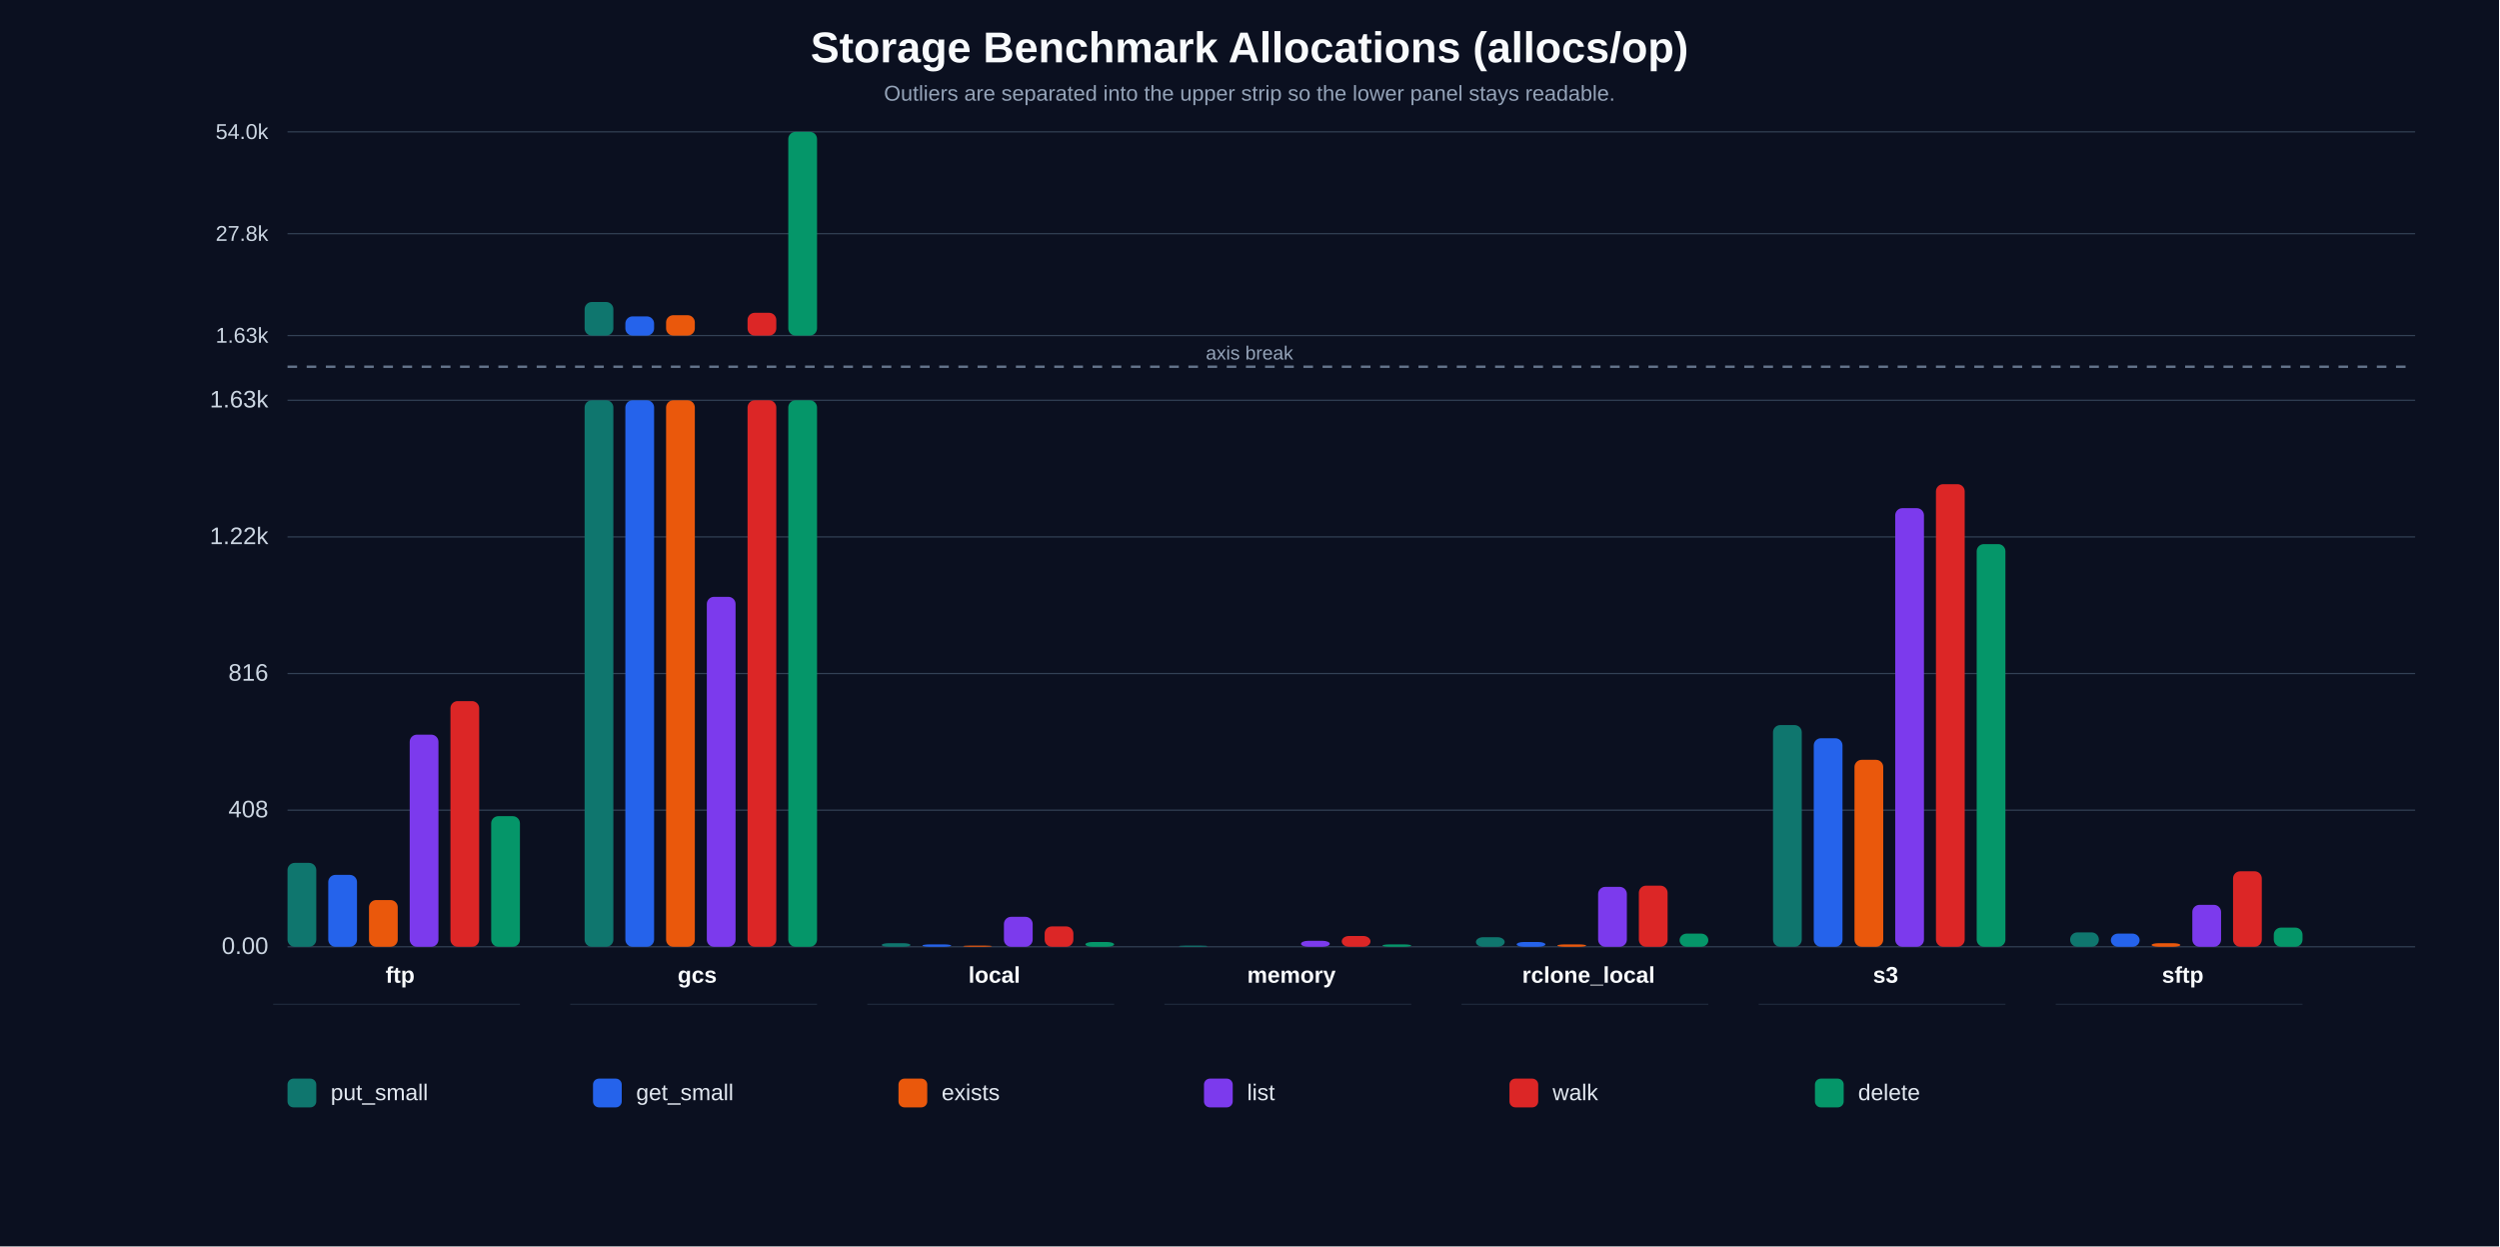
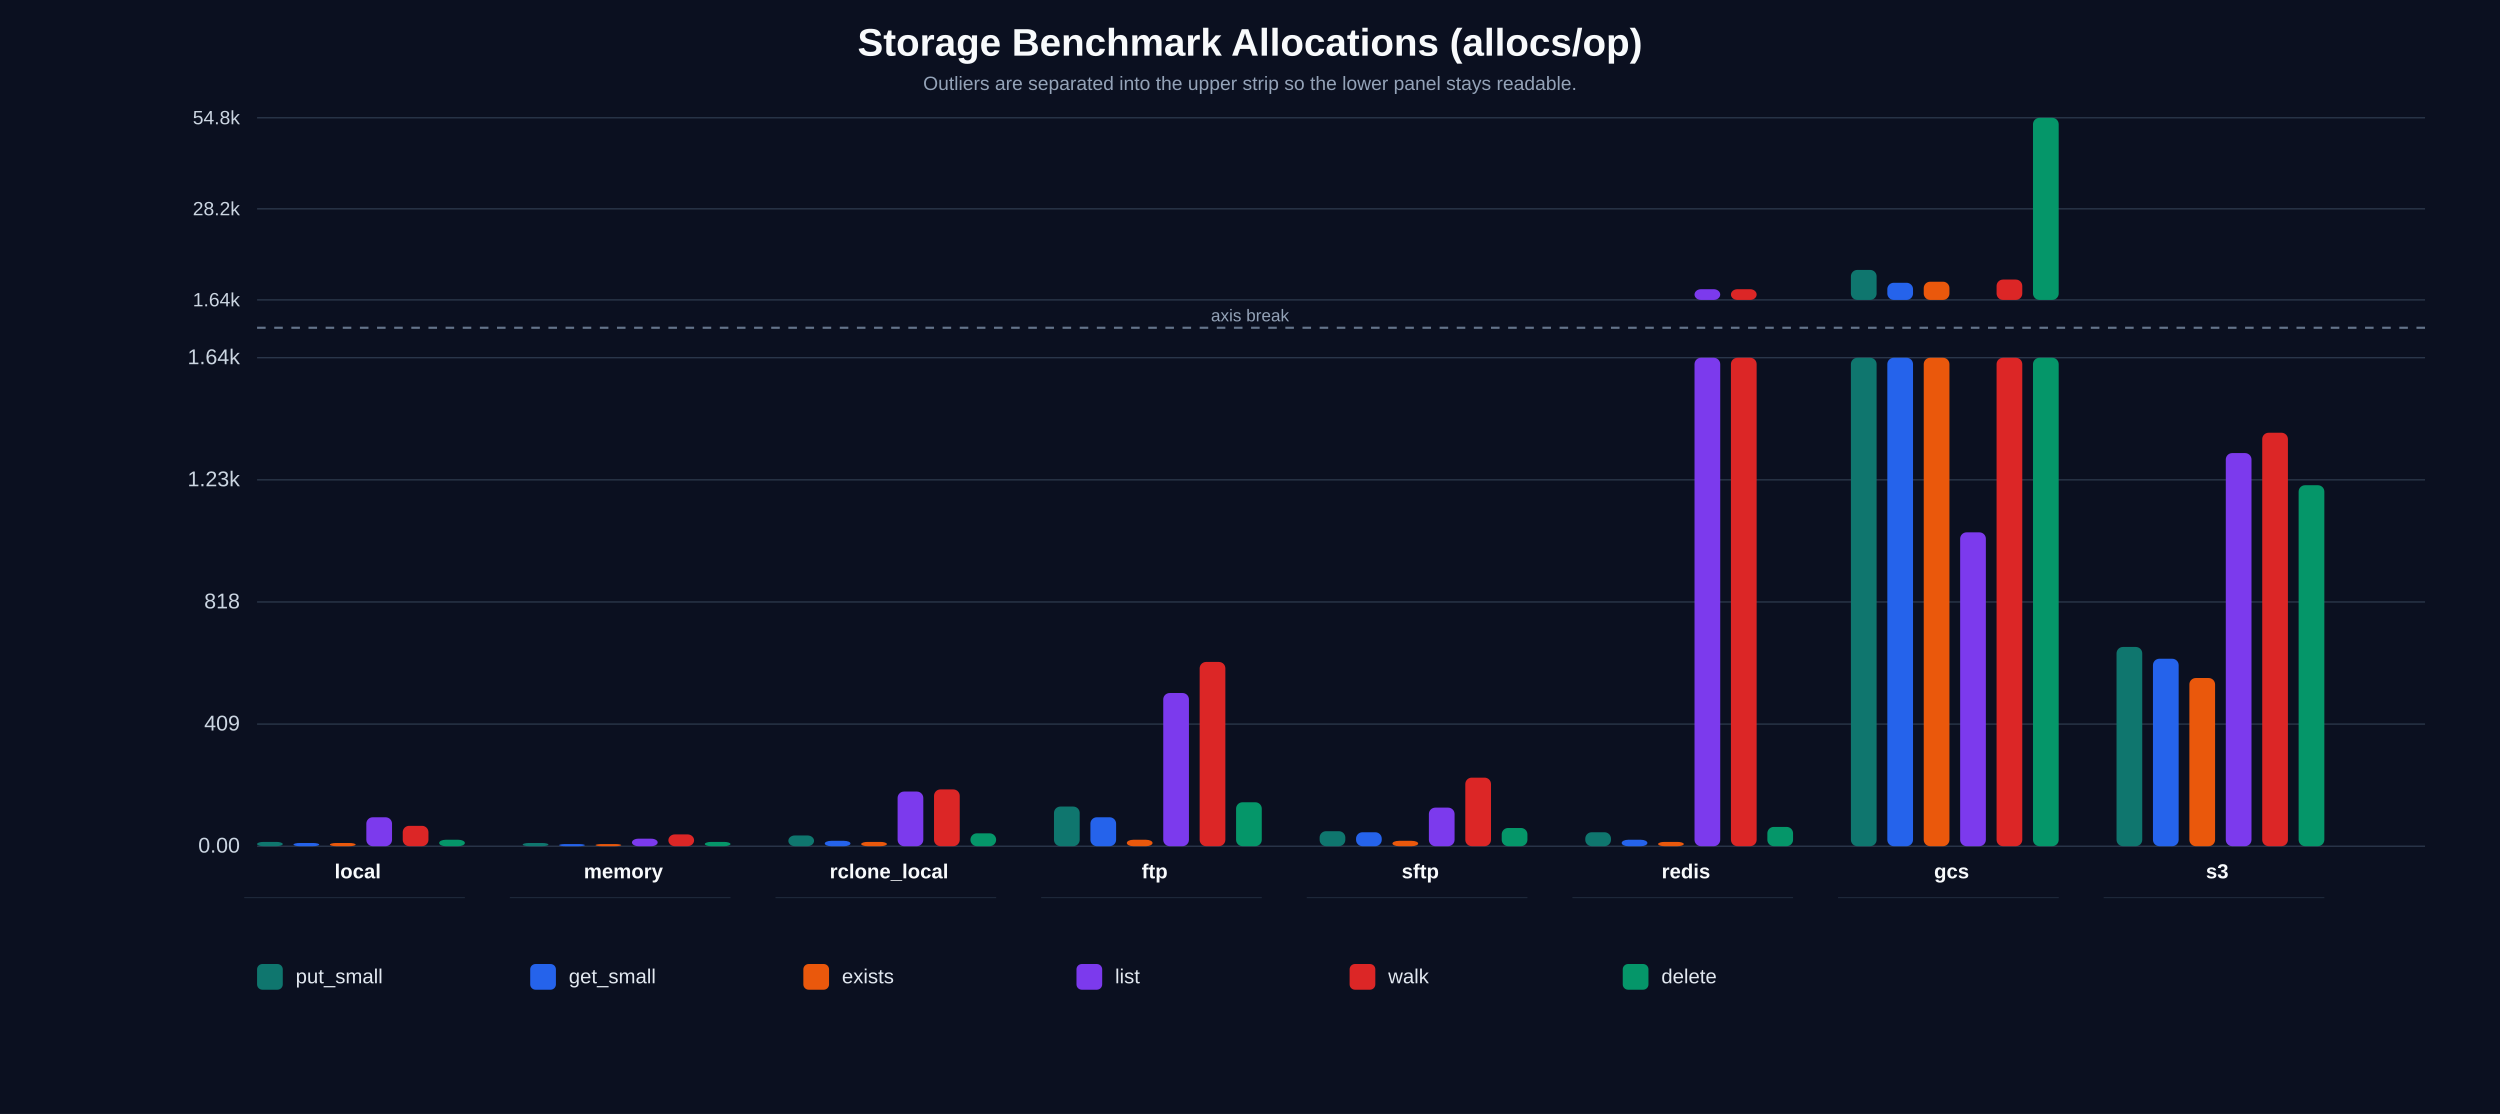
- <svg xmlns="http://www.w3.org/2000/svg" width="2086" height="1040" viewBox="0 0 2086 1040">
+ <svg xmlns="http://www.w3.org/2000/svg" width="2334" height="1040" viewBox="0 0 2334 1040">
  <rect width="100%" height="100%" fill="#0b1020" />
-   <text x="1043" y="52" text-anchor="middle" fill="#f8fafc" font-size="36" font-family="Arial, sans-serif" font-weight="700">Storage Benchmark Allocations (allocs/op)</text>
-   <text x="1043" y="84" text-anchor="middle" fill="#94a3b8" font-size="18" font-family="Arial, sans-serif">Outliers are separated into the upper strip so the lower panel stays readable.</text>
-   <line x1="240" y1="110" x2="2016" y2="110" stroke="#334155" stroke-width="1" />
-   <text x="224" y="116" fill="#cbd5e1" font-size="18" text-anchor="end" font-family="Arial, sans-serif">54.0k</text>
-   <line x1="240" y1="195" x2="2016" y2="195" stroke="#334155" stroke-width="1" />
-   <text x="224" y="201" fill="#cbd5e1" font-size="18" text-anchor="end" font-family="Arial, sans-serif">27.8k</text>
-   <line x1="240" y1="280" x2="2016" y2="280" stroke="#334155" stroke-width="1" />
-   <text x="224" y="286" fill="#cbd5e1" font-size="18" text-anchor="end" font-family="Arial, sans-serif">1.63k</text>
-   <line x1="240" y1="306" x2="2016" y2="306" stroke="#64748b" stroke-width="2" stroke-dasharray="8 8" />
-   <text x="1043" y="300" text-anchor="middle" fill="#94a3b8" font-size="16" font-family="Arial, sans-serif">axis break</text>
-   <line x1="240" y1="334" x2="2016" y2="334" stroke="#334155" stroke-width="1" />
-   <text x="224" y="340" fill="#cbd5e1" font-size="20" text-anchor="end" font-family="Arial, sans-serif">1.63k</text>
-   <line x1="240" y1="448" x2="2016" y2="448" stroke="#334155" stroke-width="1" />
-   <text x="224" y="454" fill="#cbd5e1" font-size="20" text-anchor="end" font-family="Arial, sans-serif">1.22k</text>
-   <line x1="240" y1="562" x2="2016" y2="562" stroke="#334155" stroke-width="1" />
-   <text x="224" y="568" fill="#cbd5e1" font-size="20" text-anchor="end" font-family="Arial, sans-serif">816</text>
-   <line x1="240" y1="676" x2="2016" y2="676" stroke="#334155" stroke-width="1" />
-   <text x="224" y="682" fill="#cbd5e1" font-size="20" text-anchor="end" font-family="Arial, sans-serif">408</text>
-   <line x1="240" y1="790" x2="2016" y2="790" stroke="#334155" stroke-width="1" />
+   <text x="1167" y="52" text-anchor="middle" fill="#f8fafc" font-size="36" font-family="Arial, sans-serif" font-weight="700">Storage Benchmark Allocations (allocs/op)</text>
+   <text x="1167" y="84" text-anchor="middle" fill="#94a3b8" font-size="18" font-family="Arial, sans-serif">Outliers are separated into the upper strip so the lower panel stays readable.</text>
+   <line x1="240" y1="110" x2="2264" y2="110" stroke="#334155" stroke-width="1" />
+   <text x="224" y="116" fill="#cbd5e1" font-size="18" text-anchor="end" font-family="Arial, sans-serif">54.8k</text>
+   <line x1="240" y1="195" x2="2264" y2="195" stroke="#334155" stroke-width="1" />
+   <text x="224" y="201" fill="#cbd5e1" font-size="18" text-anchor="end" font-family="Arial, sans-serif">28.2k</text>
+   <line x1="240" y1="280" x2="2264" y2="280" stroke="#334155" stroke-width="1" />
+   <text x="224" y="286" fill="#cbd5e1" font-size="18" text-anchor="end" font-family="Arial, sans-serif">1.64k</text>
+   <line x1="240" y1="306" x2="2264" y2="306" stroke="#64748b" stroke-width="2" stroke-dasharray="8 8" />
+   <text x="1167" y="300" text-anchor="middle" fill="#94a3b8" font-size="16" font-family="Arial, sans-serif">axis break</text>
+   <line x1="240" y1="334" x2="2264" y2="334" stroke="#334155" stroke-width="1" />
+   <text x="224" y="340" fill="#cbd5e1" font-size="20" text-anchor="end" font-family="Arial, sans-serif">1.64k</text>
+   <line x1="240" y1="448" x2="2264" y2="448" stroke="#334155" stroke-width="1" />
+   <text x="224" y="454" fill="#cbd5e1" font-size="20" text-anchor="end" font-family="Arial, sans-serif">1.23k</text>
+   <line x1="240" y1="562" x2="2264" y2="562" stroke="#334155" stroke-width="1" />
+   <text x="224" y="568" fill="#cbd5e1" font-size="20" text-anchor="end" font-family="Arial, sans-serif">818</text>
+   <line x1="240" y1="676" x2="2264" y2="676" stroke="#334155" stroke-width="1" />
+   <text x="224" y="682" fill="#cbd5e1" font-size="20" text-anchor="end" font-family="Arial, sans-serif">409</text>
+   <line x1="240" y1="790" x2="2264" y2="790" stroke="#334155" stroke-width="1" />
  <text x="224" y="796" fill="#cbd5e1" font-size="20" text-anchor="end" font-family="Arial, sans-serif">0.00</text>
-   <rect x="240" y="720" width="24" height="70" rx="6" fill="#0f766e" />
-   <rect x="274" y="730" width="24" height="60" rx="6" fill="#2563eb" />
-   <rect x="308" y="751" width="24" height="39" rx="6" fill="#ea580c" />
-   <rect x="342" y="613" width="24" height="177" rx="6" fill="#7c3aed" />
-   <rect x="376" y="585" width="24" height="205" rx="6" fill="#dc2626" />
-   <rect x="410" y="681" width="24" height="109" rx="6" fill="#059669" />
-   <text x="334" y="820" fill="#f8fafc" font-size="19" text-anchor="middle" font-family="Arial, sans-serif" font-weight="700">ftp</text>
+   <rect x="240" y="786" width="24" height="4" rx="6" fill="#0f766e" />
+   <rect x="274" y="787" width="24" height="3" rx="6" fill="#2563eb" />
+   <rect x="308" y="787" width="24" height="3" rx="6" fill="#ea580c" />
+   <rect x="342" y="763" width="24" height="27" rx="6" fill="#7c3aed" />
+   <rect x="376" y="771" width="24" height="19" rx="6" fill="#dc2626" />
+   <rect x="410" y="784" width="24" height="6" rx="6" fill="#059669" />
+   <text x="334" y="820" fill="#f8fafc" font-size="19" text-anchor="middle" font-family="Arial, sans-serif" font-weight="700">local</text>
  <line x1="228" y1="838" x2="434" y2="838" stroke="#1e293b" stroke-width="1" />
-   <rect x="488" y="334" width="24" height="456" rx="6" fill="#0f766e" />
-   <rect x="488" y="252" width="24" height="28" rx="6" fill="#0f766e" />
-   <rect x="522" y="334" width="24" height="456" rx="6" fill="#2563eb" />
-   <rect x="522" y="264" width="24" height="16" rx="6" fill="#2563eb" />
-   <rect x="556" y="334" width="24" height="456" rx="6" fill="#ea580c" />
-   <rect x="556" y="263" width="24" height="17" rx="6" fill="#ea580c" />
-   <rect x="590" y="498" width="24" height="292" rx="6" fill="#7c3aed" />
-   <rect x="624" y="334" width="24" height="456" rx="6" fill="#dc2626" />
-   <rect x="624" y="261" width="24" height="19" rx="6" fill="#dc2626" />
-   <rect x="658" y="334" width="24" height="456" rx="6" fill="#059669" />
-   <rect x="658" y="110" width="24" height="170" rx="6" fill="#059669" />
-   <text x="582" y="820" fill="#f8fafc" font-size="19" text-anchor="middle" font-family="Arial, sans-serif" font-weight="700">gcs</text>
+   <rect x="488" y="787" width="24" height="3" rx="6" fill="#0f766e" />
+   <rect x="522" y="788" width="24" height="2" rx="6" fill="#2563eb" />
+   <rect x="556" y="788" width="24" height="2" rx="6" fill="#ea580c" />
+   <rect x="590" y="783" width="24" height="7" rx="6" fill="#7c3aed" />
+   <rect x="624" y="779" width="24" height="11" rx="6" fill="#dc2626" />
+   <rect x="658" y="786" width="24" height="4" rx="6" fill="#059669" />
+   <text x="582" y="820" fill="#f8fafc" font-size="19" text-anchor="middle" font-family="Arial, sans-serif" font-weight="700">memory</text>
  <line x1="476" y1="838" x2="682" y2="838" stroke="#1e293b" stroke-width="1" />
-   <rect x="736" y="787" width="24" height="3" rx="6" fill="#0f766e" />
-   <rect x="770" y="788" width="24" height="2" rx="6" fill="#2563eb" />
-   <rect x="804" y="789" width="24" height="1" rx="6" fill="#ea580c" />
-   <rect x="838" y="765" width="24" height="25" rx="6" fill="#7c3aed" />
-   <rect x="872" y="773" width="24" height="17" rx="6" fill="#dc2626" />
-   <rect x="906" y="786" width="24" height="4" rx="6" fill="#059669" />
-   <text x="830" y="820" fill="#f8fafc" font-size="19" text-anchor="middle" font-family="Arial, sans-serif" font-weight="700">local</text>
+   <rect x="736" y="780" width="24" height="10" rx="6" fill="#0f766e" />
+   <rect x="770" y="785" width="24" height="5" rx="6" fill="#2563eb" />
+   <rect x="804" y="786" width="24" height="4" rx="6" fill="#ea580c" />
+   <rect x="838" y="739" width="24" height="51" rx="6" fill="#7c3aed" />
+   <rect x="872" y="737" width="24" height="53" rx="6" fill="#dc2626" />
+   <rect x="906" y="778" width="24" height="12" rx="6" fill="#059669" />
+   <text x="830" y="820" fill="#f8fafc" font-size="19" text-anchor="middle" font-family="Arial, sans-serif" font-weight="700">rclone_local</text>
  <line x1="724" y1="838" x2="930" y2="838" stroke="#1e293b" stroke-width="1" />
-   <rect x="984" y="789" width="24" height="1" rx="6" fill="#0f766e" />
-   <rect x="1018" y="790" width="24" height="0" rx="6" fill="#2563eb" />
-   <rect x="1052" y="790" width="24" height="0" rx="6" fill="#ea580c" />
-   <rect x="1086" y="785" width="24" height="5" rx="6" fill="#7c3aed" />
-   <rect x="1120" y="781" width="24" height="9" rx="6" fill="#dc2626" />
-   <rect x="1154" y="788" width="24" height="2" rx="6" fill="#059669" />
-   <text x="1078" y="820" fill="#f8fafc" font-size="19" text-anchor="middle" font-family="Arial, sans-serif" font-weight="700">memory</text>
+   <rect x="984" y="753" width="24" height="37" rx="6" fill="#0f766e" />
+   <rect x="1018" y="763" width="24" height="27" rx="6" fill="#2563eb" />
+   <rect x="1052" y="784" width="24" height="6" rx="6" fill="#ea580c" />
+   <rect x="1086" y="647" width="24" height="143" rx="6" fill="#7c3aed" />
+   <rect x="1120" y="618" width="24" height="172" rx="6" fill="#dc2626" />
+   <rect x="1154" y="749" width="24" height="41" rx="6" fill="#059669" />
+   <text x="1078" y="820" fill="#f8fafc" font-size="19" text-anchor="middle" font-family="Arial, sans-serif" font-weight="700">ftp</text>
  <line x1="972" y1="838" x2="1178" y2="838" stroke="#1e293b" stroke-width="1" />
-   <rect x="1232" y="782" width="24" height="8" rx="6" fill="#0f766e" />
-   <rect x="1266" y="786" width="24" height="4" rx="6" fill="#2563eb" />
-   <rect x="1300" y="788" width="24" height="2" rx="6" fill="#ea580c" />
-   <rect x="1334" y="740" width="24" height="50" rx="6" fill="#7c3aed" />
-   <rect x="1368" y="739" width="24" height="51" rx="6" fill="#dc2626" />
-   <rect x="1402" y="779" width="24" height="11" rx="6" fill="#059669" />
-   <text x="1326" y="820" fill="#f8fafc" font-size="19" text-anchor="middle" font-family="Arial, sans-serif" font-weight="700">rclone_local</text>
+   <rect x="1232" y="776" width="24" height="14" rx="6" fill="#0f766e" />
+   <rect x="1266" y="777" width="24" height="13" rx="6" fill="#2563eb" />
+   <rect x="1300" y="785" width="24" height="5" rx="6" fill="#ea580c" />
+   <rect x="1334" y="754" width="24" height="36" rx="6" fill="#7c3aed" />
+   <rect x="1368" y="726" width="24" height="64" rx="6" fill="#dc2626" />
+   <rect x="1402" y="773" width="24" height="17" rx="6" fill="#059669" />
+   <text x="1326" y="820" fill="#f8fafc" font-size="19" text-anchor="middle" font-family="Arial, sans-serif" font-weight="700">sftp</text>
  <line x1="1220" y1="838" x2="1426" y2="838" stroke="#1e293b" stroke-width="1" />
-   <rect x="1480" y="605" width="24" height="185" rx="6" fill="#0f766e" />
-   <rect x="1514" y="616" width="24" height="174" rx="6" fill="#2563eb" />
-   <rect x="1548" y="634" width="24" height="156" rx="6" fill="#ea580c" />
-   <rect x="1582" y="424" width="24" height="366" rx="6" fill="#7c3aed" />
-   <rect x="1616" y="404" width="24" height="386" rx="6" fill="#dc2626" />
-   <rect x="1650" y="454" width="24" height="336" rx="6" fill="#059669" />
-   <text x="1574" y="820" fill="#f8fafc" font-size="19" text-anchor="middle" font-family="Arial, sans-serif" font-weight="700">s3</text>
+   <rect x="1480" y="777" width="24" height="13" rx="6" fill="#0f766e" />
+   <rect x="1514" y="784" width="24" height="6" rx="6" fill="#2563eb" />
+   <rect x="1548" y="786" width="24" height="4" rx="6" fill="#ea580c" />
+   <rect x="1582" y="334" width="24" height="456" rx="6" fill="#7c3aed" />
+   <rect x="1582" y="270" width="24" height="10" rx="6" fill="#7c3aed" />
+   <rect x="1616" y="334" width="24" height="456" rx="6" fill="#dc2626" />
+   <rect x="1616" y="270" width="24" height="10" rx="6" fill="#dc2626" />
+   <rect x="1650" y="772" width="24" height="18" rx="6" fill="#059669" />
+   <text x="1574" y="820" fill="#f8fafc" font-size="19" text-anchor="middle" font-family="Arial, sans-serif" font-weight="700">redis</text>
  <line x1="1468" y1="838" x2="1674" y2="838" stroke="#1e293b" stroke-width="1" />
-   <rect x="1728" y="778" width="24" height="12" rx="6" fill="#0f766e" />
-   <rect x="1762" y="779" width="24" height="11" rx="6" fill="#2563eb" />
-   <rect x="1796" y="787" width="24" height="3" rx="6" fill="#ea580c" />
-   <rect x="1830" y="755" width="24" height="35" rx="6" fill="#7c3aed" />
-   <rect x="1864" y="727" width="24" height="63" rx="6" fill="#dc2626" />
-   <rect x="1898" y="774" width="24" height="16" rx="6" fill="#059669" />
-   <text x="1822" y="820" fill="#f8fafc" font-size="19" text-anchor="middle" font-family="Arial, sans-serif" font-weight="700">sftp</text>
+   <rect x="1728" y="334" width="24" height="456" rx="6" fill="#0f766e" />
+   <rect x="1728" y="252" width="24" height="28" rx="6" fill="#0f766e" />
+   <rect x="1762" y="334" width="24" height="456" rx="6" fill="#2563eb" />
+   <rect x="1762" y="264" width="24" height="16" rx="6" fill="#2563eb" />
+   <rect x="1796" y="334" width="24" height="456" rx="6" fill="#ea580c" />
+   <rect x="1796" y="263" width="24" height="17" rx="6" fill="#ea580c" />
+   <rect x="1830" y="497" width="24" height="293" rx="6" fill="#7c3aed" />
+   <rect x="1864" y="334" width="24" height="456" rx="6" fill="#dc2626" />
+   <rect x="1864" y="261" width="24" height="19" rx="6" fill="#dc2626" />
+   <rect x="1898" y="334" width="24" height="456" rx="6" fill="#059669" />
+   <rect x="1898" y="110" width="24" height="170" rx="6" fill="#059669" />
+   <text x="1822" y="820" fill="#f8fafc" font-size="19" text-anchor="middle" font-family="Arial, sans-serif" font-weight="700">gcs</text>
  <line x1="1716" y1="838" x2="1922" y2="838" stroke="#1e293b" stroke-width="1" />
+   <rect x="1976" y="604" width="24" height="186" rx="6" fill="#0f766e" />
+   <rect x="2010" y="615" width="24" height="175" rx="6" fill="#2563eb" />
+   <rect x="2044" y="633" width="24" height="157" rx="6" fill="#ea580c" />
+   <rect x="2078" y="423" width="24" height="367" rx="6" fill="#7c3aed" />
+   <rect x="2112" y="404" width="24" height="386" rx="6" fill="#dc2626" />
+   <rect x="2146" y="453" width="24" height="337" rx="6" fill="#059669" />
+   <text x="2070" y="820" fill="#f8fafc" font-size="19" text-anchor="middle" font-family="Arial, sans-serif" font-weight="700">s3</text>
+   <line x1="1964" y1="838" x2="2170" y2="838" stroke="#1e293b" stroke-width="1" />
  <rect x="240" y="900" width="24" height="24" rx="5" fill="#0f766e" />
  <text x="276" y="918" fill="#e2e8f0" font-size="19" font-family="Arial, sans-serif">put_small</text>
  <rect x="495" y="900" width="24" height="24" rx="5" fill="#2563eb" />
  <text x="531" y="918" fill="#e2e8f0" font-size="19" font-family="Arial, sans-serif">get_small</text>
  <rect x="750" y="900" width="24" height="24" rx="5" fill="#ea580c" />
  <text x="786" y="918" fill="#e2e8f0" font-size="19" font-family="Arial, sans-serif">exists</text>
  <rect x="1005" y="900" width="24" height="24" rx="5" fill="#7c3aed" />
  <text x="1041" y="918" fill="#e2e8f0" font-size="19" font-family="Arial, sans-serif">list</text>
  <rect x="1260" y="900" width="24" height="24" rx="5" fill="#dc2626" />
  <text x="1296" y="918" fill="#e2e8f0" font-size="19" font-family="Arial, sans-serif">walk</text>
  <rect x="1515" y="900" width="24" height="24" rx="5" fill="#059669" />
  <text x="1551" y="918" fill="#e2e8f0" font-size="19" font-family="Arial, sans-serif">delete</text>
</svg>
